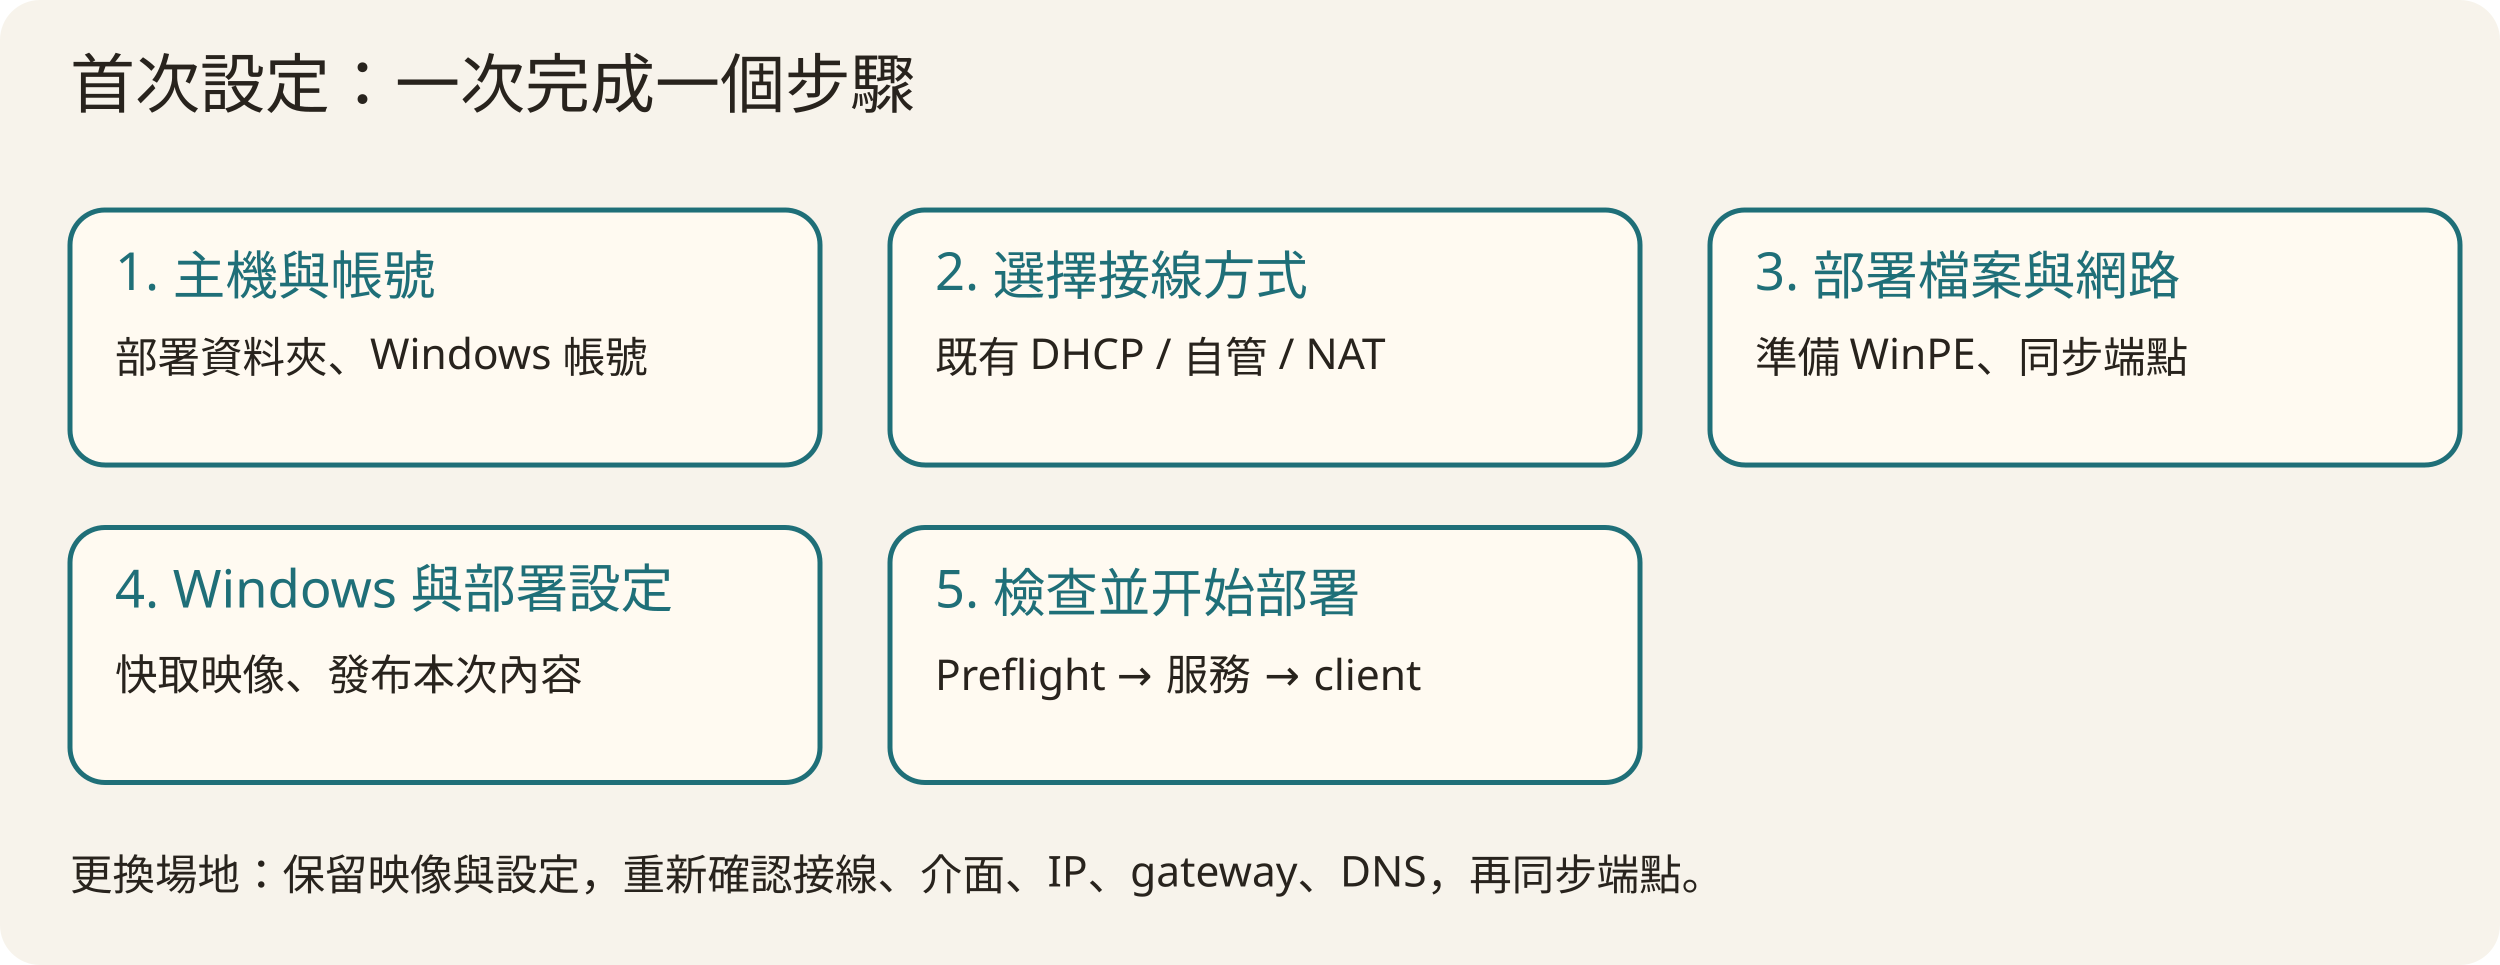
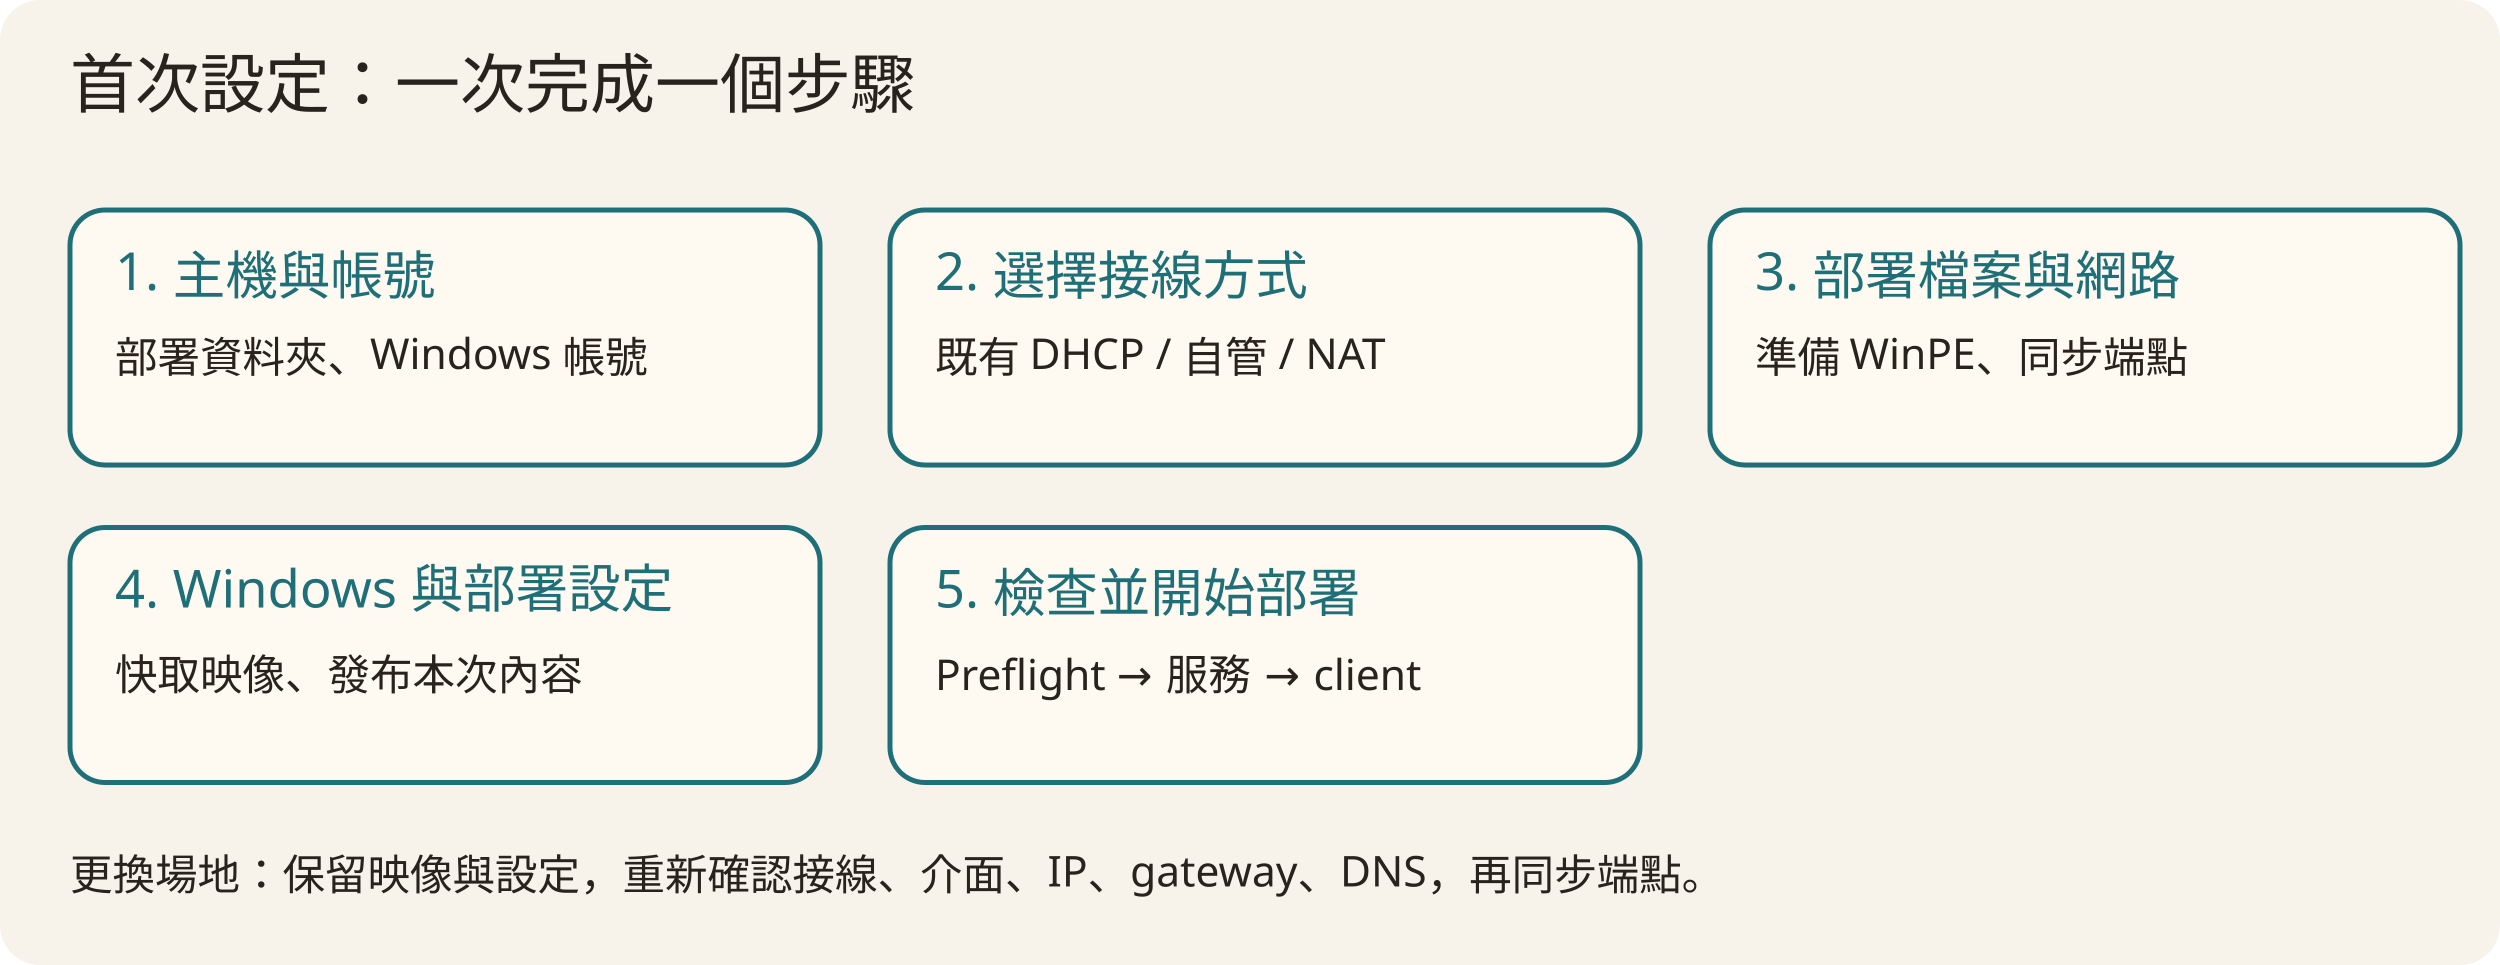
<svg xmlns="http://www.w3.org/2000/svg" viewBox="0 0 1000 386" role="img" aria-labelledby="title">
  <defs>
    <marker id="arrow" markerWidth="8" markerHeight="8" refX="7" refY="4" orient="auto">
      <path d="M0 0L8 4L0 8" fill="#1f6f78" />
    </marker>
  </defs>
  <rect width="1000" height="386" rx="16" fill="#f7f3eb" />
  <g font-family="Segoe UI, Noto Sans TC, sans-serif">
    <text x="28" y="43" font-size="26" fill="#28231d">首次設定：一次完成一個步驟</text>
    <rect x="28" y="84" width="300" height="102" rx="14" fill="#fffaf1" stroke="#1f6f78" stroke-width="2" />
    <text x="46" y="116" font-size="21" fill="#1f6f78">1. 主機與帳號</text>
    <text x="46" y="149" font-size="17" fill="#28231d">部署資料夾、Windows 帳號</text>
    <rect x="356" y="84" width="300" height="102" rx="14" fill="#fffaf1" stroke="#1f6f78" stroke-width="2" />
    <text x="374" y="116" font-size="21" fill="#1f6f78">2. 選擇接線方式</text>
    <text x="374" y="149" font-size="17" fill="#28231d">既有 DHCP / 自管 / NAT</text>
    <rect x="684" y="84" width="300" height="102" rx="14" fill="#fffaf1" stroke="#1f6f78" stroke-width="2" />
    <text x="702" y="116" font-size="21" fill="#1f6f78">3. 部署檔案與網路</text>
    <text x="702" y="149" font-size="17" fill="#28231d">準備 WinPE、同步端點</text>
    <rect x="28" y="211" width="300" height="102" rx="14" fill="#fffaf1" stroke="#1f6f78" stroke-width="2" />
    <text x="46" y="243" font-size="21" fill="#1f6f78">4. Windows 與部署設定</text>
    <text x="46" y="276" font-size="17" fill="#28231d">快取映像、發布本次內容</text>
    <rect x="356" y="211" width="300" height="102" rx="14" fill="#fffaf1" stroke="#1f6f78" stroke-width="2" />
-     <text x="374" y="243" font-size="21" fill="#1f6f78">5. 檢查並开始部署</text>
+     <text x="374" y="243" font-size="21" fill="#1f6f78">5. 檢查並開始部署</text>
    <text x="374" y="276" font-size="17" fill="#28231d">Preflight → 服務 → client</text>
    <text x="28" y="356" font-size="17" fill="#28231d">更換場地：保留映像與設定，重新確認接線、介面、IP、gateway、DNS，再同步端點。</text>
  </g>
</svg>
